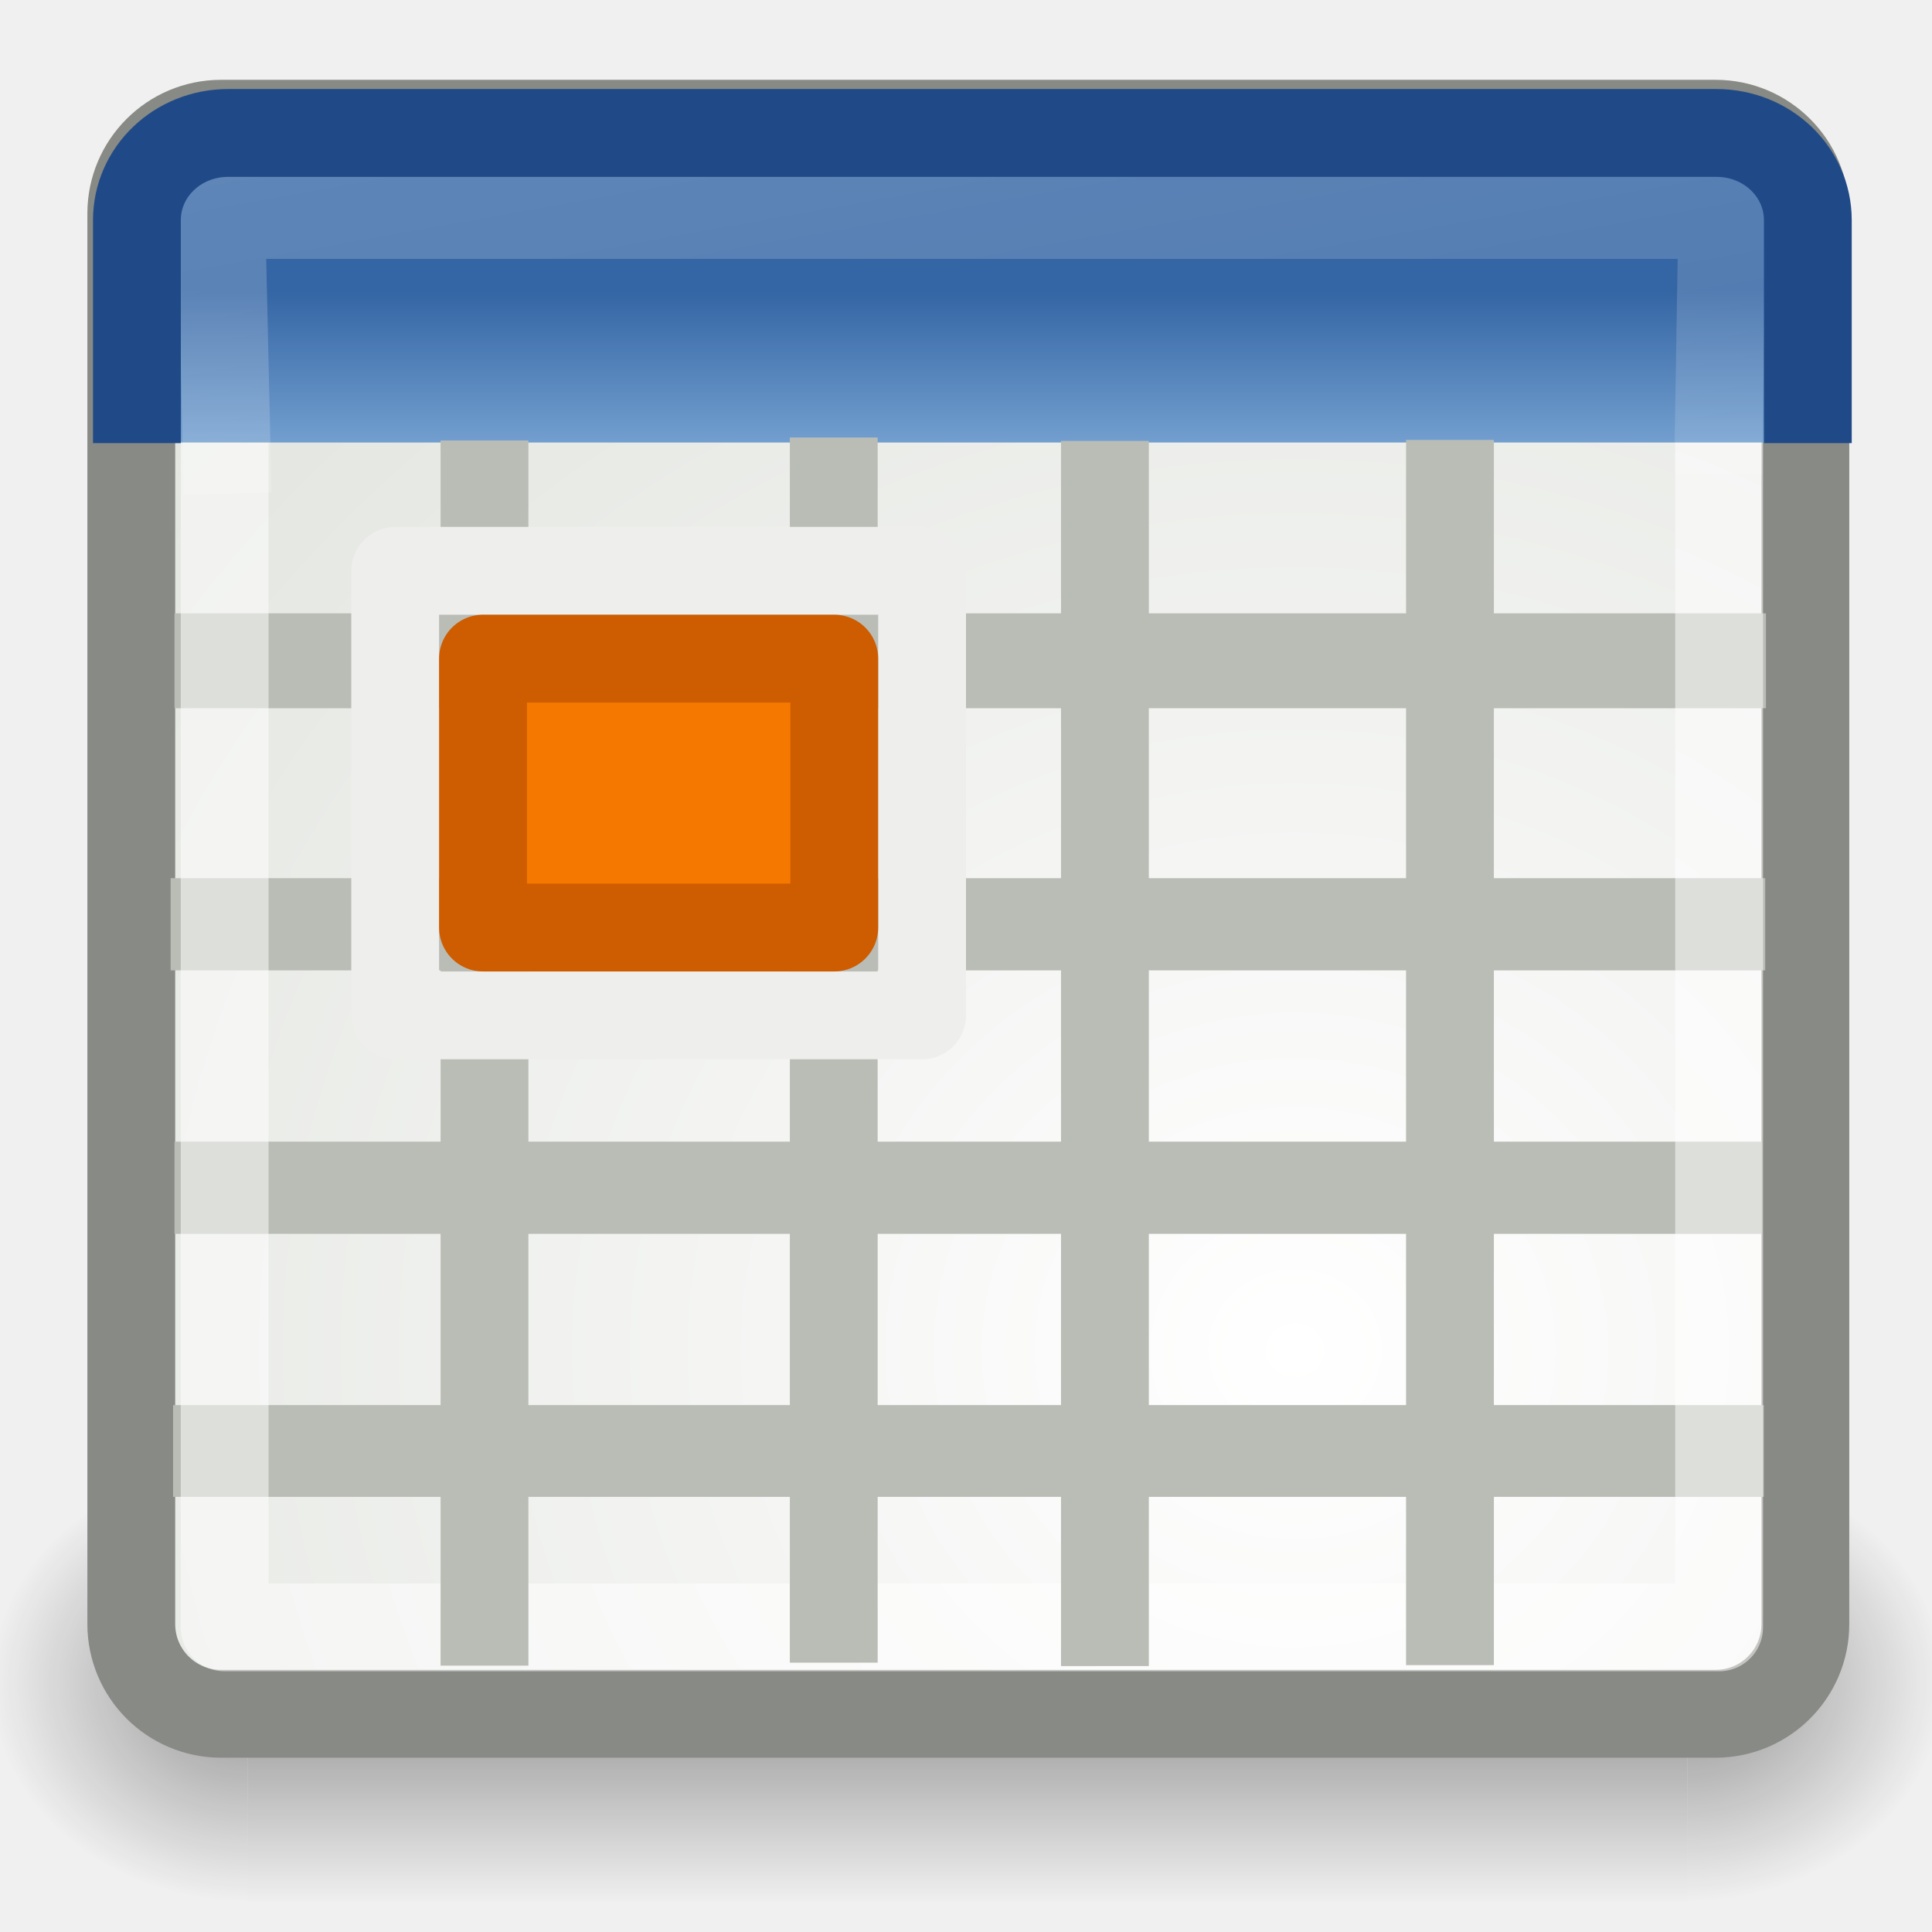
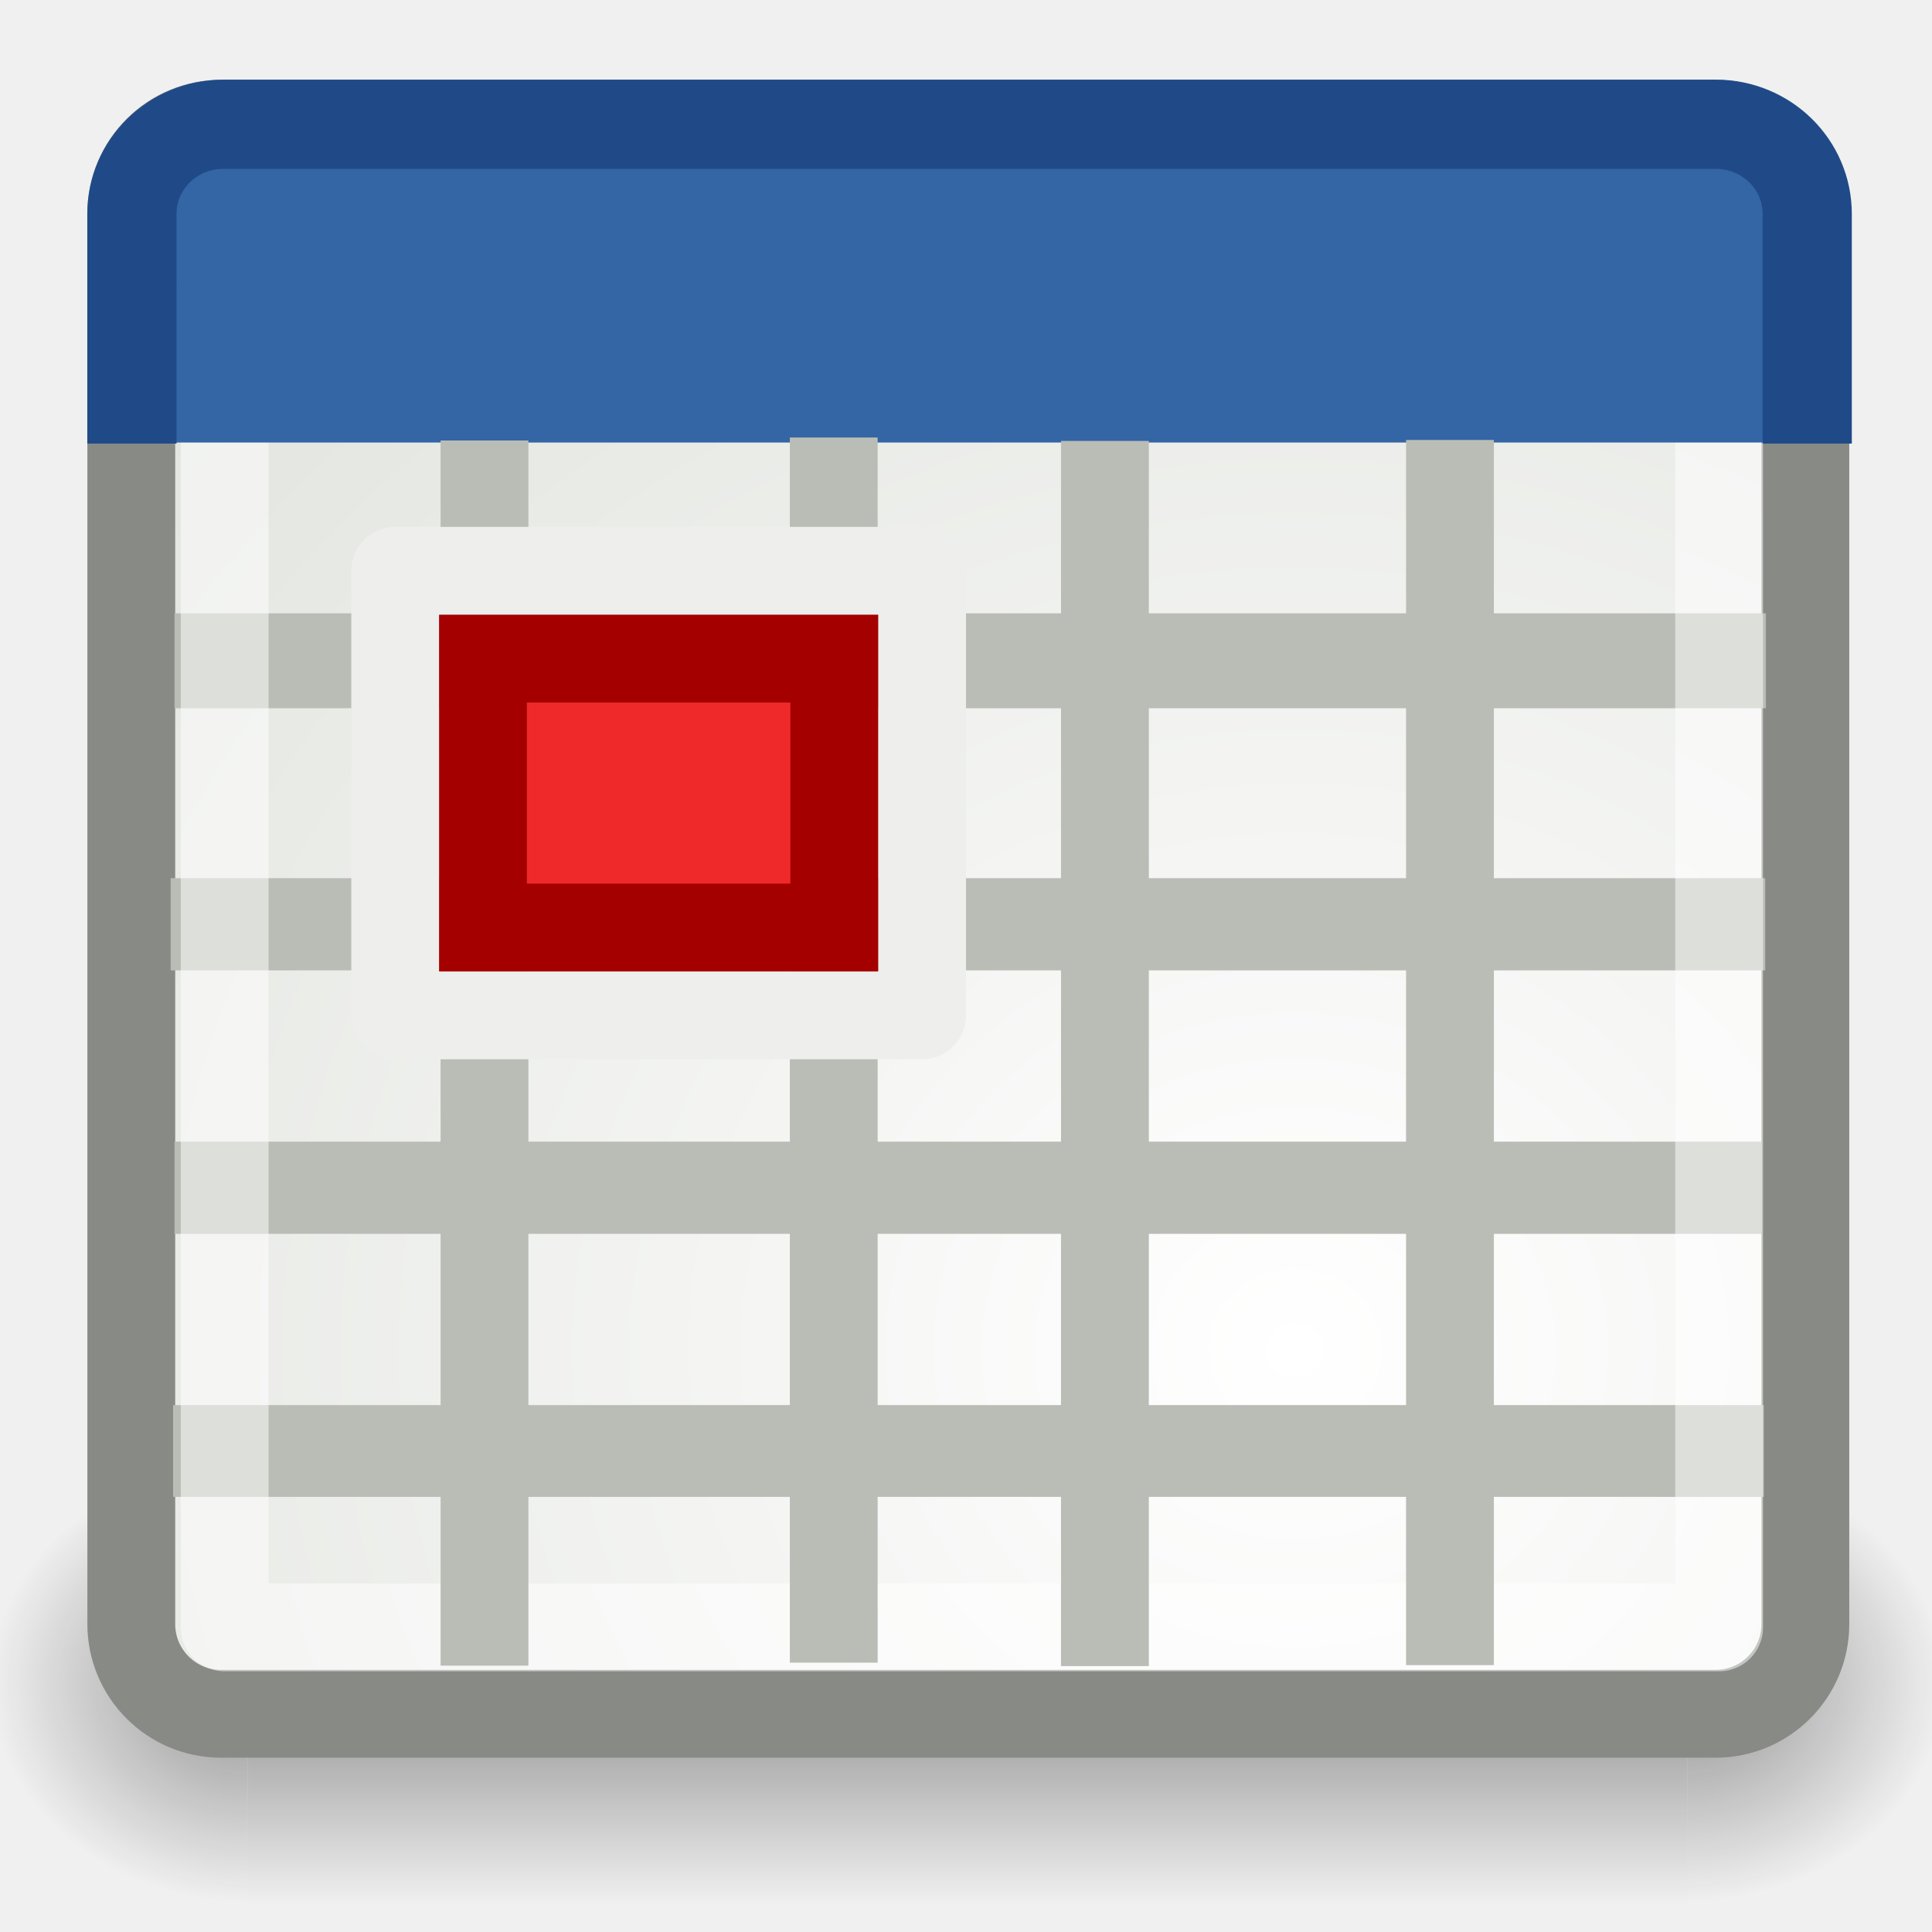
<svg xmlns="http://www.w3.org/2000/svg" xmlns:xlink="http://www.w3.org/1999/xlink" width="22" height="22" id="svg4908" version="1.0">
  <defs id="defs4910">
-     <linearGradient id="linearGradient5721">
-       <stop style="stop-color:#3465a4;stop-opacity:1" offset="0" id="stop5723" />
-       <stop style="stop-color:#729fcf;stop-opacity:1" offset="1" id="stop5725" />
-     </linearGradient>
    <linearGradient id="linearGradient3702">
      <stop style="stop-color:black;stop-opacity:0;" offset="0" id="stop3704" />
      <stop id="stop3710" offset="0.5" style="stop-color:black;stop-opacity:1;" />
      <stop style="stop-color:black;stop-opacity:0;" offset="1" id="stop3706" />
    </linearGradient>
    <linearGradient xlink:href="#linearGradient3702" id="linearGradient2098" gradientUnits="userSpaceOnUse" x1="25.058" y1="47.028" x2="25.058" y2="39.999" />
    <radialGradient xlink:href="#linearGradient3688" id="radialGradient2096" gradientUnits="userSpaceOnUse" gradientTransform="matrix(2.003784,0,0,1.4,-20.01187,-104.4)" cx="4.993" cy="43.5" fx="4.993" fy="43.5" r="2.5" />
    <linearGradient id="linearGradient3688">
      <stop style="stop-color:black;stop-opacity:1;" offset="0" id="stop3690" />
      <stop style="stop-color:black;stop-opacity:0;" offset="1" id="stop3692" />
    </linearGradient>
    <radialGradient xlink:href="#linearGradient3688" id="radialGradient2094" gradientUnits="userSpaceOnUse" gradientTransform="matrix(2.003784,0,0,1.4,27.98813,-17.4)" cx="4.993" cy="43.5" fx="4.993" fy="43.5" r="2.5" />
    <linearGradient id="linearGradient6956">
      <stop style="stop-color:#ffffff;stop-opacity:1" offset="0" id="stop6958" />
      <stop style="stop-color:#d3d7cf;stop-opacity:1" offset="1" id="stop6960" />
    </linearGradient>
    <radialGradient xlink:href="#linearGradient6956" id="radialGradient10802" gradientUnits="userSpaceOnUse" gradientTransform="matrix(2.920107,0,0,2.732559,58.86954,-25.66055)" cx="-15.113" cy="15.017" fx="-15.113" fy="15.017" r="9" />
-     <linearGradient id="linearGradient3177">
-       <stop style="stop-color:#ffffff;stop-opacity:1;" offset="0" id="stop3179" />
-       <stop style="stop-color:#ffffff;stop-opacity:0;" offset="1" id="stop3181" />
-     </linearGradient>
-     <linearGradient xlink:href="#linearGradient3177" id="linearGradient3183" x1="12.789" y1="0.211" x2="16.434" y2="19.431" gradientUnits="userSpaceOnUse" gradientTransform="matrix(0.8932504,0,0,0.8425764,0.4073914,-0.5013004)" />
    <linearGradient id="linearGradient3167">
      <stop style="stop-color:#eeeeec;stop-opacity:1;" offset="0" id="stop3169" />
      <stop style="stop-color:#eeeeec;stop-opacity:0;" offset="1" id="stop3171" />
    </linearGradient>
    <linearGradient xlink:href="#linearGradient3167" id="linearGradient3186" gradientUnits="userSpaceOnUse" x1="5.679" y1="-9.717" x2="17.825" y2="11.214" gradientTransform="matrix(0.670403,0,0,0.9224329,25.93939,0.3499054)" />
-     <linearGradient xlink:href="#linearGradient5721" id="linearGradient5727" x1="10.872" y1="3.306" x2="10.872" y2="5.045" gradientUnits="userSpaceOnUse" />
+     <linearGradient y2="39.999" x2="25.058" y1="47.028" x1="25.058" gradientUnits="userSpaceOnUse" id="linearGradient3426" xlink:href="#linearGradient3702" />
+     <radialGradient r="2.5" fy="43.5" fx="4.993" cy="43.5" cx="4.993" gradientTransform="matrix(2.003784,0,0,1.4,-20.01187,-104.4)" gradientUnits="userSpaceOnUse" id="radialGradient2096-2" xlink:href="#linearGradient3688" />
+     <radialGradient r="2.5" fy="43.5" fx="4.993" cy="43.5" cx="4.993" gradientTransform="matrix(2.003784,0,0,1.4,27.98813,-17.4)" gradientUnits="userSpaceOnUse" id="radialGradient2094-3" xlink:href="#linearGradient3688" />
+     <linearGradient gradientTransform="matrix(0.670403,0,0,0.9224329,25.93939,0.3499054)" y2="11.214" x2="17.825" y1="-9.717" x1="5.679" gradientUnits="userSpaceOnUse" id="linearGradient3432" xlink:href="#linearGradient3167" />
  </defs>
  <g id="layer1">
    <g id="g2043" transform="matrix(0.55625,0,0,0.555556,-2.334212,-4.450449)">
      <g style="display:inline" id="g2036">
        <g id="g3712" style="opacity:0.4" transform="matrix(1.052632,0,0,1.285713,-1.263158,-13.42854)">
          <rect y="40" x="38" height="7" width="5" id="rect2801" style="opacity:1;fill:url(#radialGradient2094);fill-opacity:1;stroke:none;stroke-width:1;stroke-linecap:round;stroke-linejoin:miter;stroke-miterlimit:4;stroke-dasharray:none;stroke-opacity:1" />
          <rect transform="scale(-1,-1)" y="-47" x="-10" height="7" width="5" id="rect3696" style="opacity:1;fill:url(#radialGradient2096);fill-opacity:1;stroke:none;stroke-width:1;stroke-linecap:round;stroke-linejoin:miter;stroke-miterlimit:4;stroke-dasharray:none;stroke-opacity:1" />
          <rect y="40" x="10" height="7" width="28" id="rect3700" style="opacity:1;fill:url(#linearGradient2098);fill-opacity:1;stroke:none;stroke-width:1;stroke-linecap:round;stroke-linejoin:miter;stroke-miterlimit:4;stroke-dasharray:none;stroke-opacity:1" />
        </g>
      </g>
    </g>
    <rect style="opacity:1;fill:url(#radialGradient10802);fill-opacity:1;fill-rule:evenodd;stroke:#888a85;stroke-width:1;stroke-linecap:round;stroke-linejoin:round;stroke-miterlimit:4;stroke-dasharray:none;stroke-dashoffset:0.7;stroke-opacity:1" id="rect5985" width="19.063" height="18.106" x="1.495" y="1.409" rx="1.022" ry="1.022" />
    <rect style="opacity:1;fill:#babdb6;fill-opacity:1;stroke:none;stroke-width:1;stroke-miterlimit:4;stroke-dasharray:none;stroke-opacity:1" id="rect3157" width="1.045" height="18.114" x="16" y="-20.085" transform="matrix(0,1,-1,0,0,0)" />
    <rect style="opacity:1;fill:#babdb6;fill-opacity:1;stroke:none;stroke-width:1;stroke-miterlimit:4;stroke-dasharray:none;stroke-opacity:1" id="rect3159" width="1.05" height="18.07" x="13" y="-20.057" transform="matrix(0,1,-1,0,0,0)" />
    <rect style="opacity:1;fill:#babdb6;fill-opacity:1;stroke:none;stroke-width:1;stroke-miterlimit:4;stroke-dasharray:none;stroke-opacity:1" id="rect3161" width="1.05" height="18.158" x="10" y="-20.101" transform="matrix(0,1,-1,0,0,0)" />
    <rect style="opacity:1;fill:#babdb6;fill-opacity:1;stroke:none;stroke-width:1;stroke-miterlimit:4;stroke-dasharray:none;stroke-opacity:1" id="rect3163" width="1.081" height="18.122" x="6.984" y="-20.109" transform="matrix(0,1,-1,0,0,0)" />
    <rect style="opacity:0.51;fill:none;fill-opacity:1;fill-rule:evenodd;stroke:#ffffff;stroke-width:1;stroke-linecap:round;stroke-linejoin:round;stroke-miterlimit:4;stroke-dasharray:none;stroke-dashoffset:0.7;stroke-opacity:1" id="rect6964" width="17.018" height="15.979" x="2.558" y="2.552" rx="0" ry="0" />
-     <rect style="opacity:1;fill:url(#linearGradient5727);fill-opacity:1;stroke:none;stroke-width:1;stroke-miterlimit:4;stroke-dasharray:none;stroke-opacity:1" id="rect3143" width="18.101" height="3.217" x="2.003" y="1.822" />
-     <path style="opacity:0.222;fill:none;fill-opacity:1;stroke:url(#linearGradient3183);stroke-width:1;stroke-miterlimit:4;stroke-opacity:1" d="M 2.592,5.62 L 2.52,2.448 L 19.612,2.448 L 19.564,5.397" id="rect3175" />
-     <path style="fill:none;fill-opacity:1;stroke:#204a87;stroke-width:1;stroke-linecap:butt;stroke-linejoin:miter;stroke-miterlimit:4;stroke-dashoffset:0;stroke-opacity:1" d="M 1.559,5.046 L 1.559,2.507 C 1.559,1.957 2.022,1.514 2.598,1.514 L 19.546,1.514 C 20.122,1.514 20.586,1.957 20.586,2.507 L 20.586,5.046" id="rect10804" />
+     <rect style="opacity:1;fill:#3465a4;fill-opacity:1;stroke:none;stroke-width:1;stroke-miterlimit:4;stroke-dasharray:none;stroke-opacity:1" id="rect3143" width="18.101" height="3.217" x="2.003" y="1.822" />
+     <path style="opacity:0.222;fill:none;fill-opacity:1;stroke:#3465a4;stroke-width:0.883;stroke-miterlimit:4;stroke-opacity:1" d="m 2.551,4.834 -0.072,-2.46 17.175,0 -0.049,2.287" id="rect3175" />
+     <path style="fill:none;fill-opacity:1;stroke:#204a87;stroke-width:1.016;stroke-linecap:butt;stroke-linejoin:miter;stroke-miterlimit:4;stroke-dashoffset:0;stroke-opacity:1" d="m 1.502,5.051 0,-2.614 c 0,-0.566 0.465,-1.022 1.042,-1.022 l 16.993,0 c 0.577,0 1.042,0.456 1.042,1.022 l 0,2.614" id="rect10804" />
    <path style="fill:none;fill-rule:evenodd;stroke:#babdb6;stroke-width:1px;stroke-linecap:butt;stroke-linejoin:miter;stroke-opacity:1" d="M 5.517,5.016 L 5.517,18.967" id="path5093" />
    <path style="fill:none;fill-rule:evenodd;stroke:#babdb6;stroke-width:1px;stroke-linecap:butt;stroke-linejoin:miter;stroke-opacity:1" d="M 9.494,4.982 L 9.494,18.933" id="path5765" />
    <path style="fill:none;fill-rule:evenodd;stroke:#babdb6;stroke-width:1px;stroke-linecap:butt;stroke-linejoin:miter;stroke-opacity:1" d="M 12.582,5.021 L 12.582,18.972" id="path5767" />
    <path style="fill:none;fill-rule:evenodd;stroke:#babdb6;stroke-width:1px;stroke-linecap:butt;stroke-linejoin:miter;stroke-opacity:1" d="M 16.511,5.01 L 16.511,18.961" id="path5769" />
    <rect style="opacity:1;fill:none;fill-opacity:1;stroke:#eeeeec;stroke-width:1;stroke-linecap:round;stroke-linejoin:round;stroke-miterlimit:4;stroke-dasharray:none;stroke-opacity:1" id="rect2203" width="6" height="5.062" x="4.5" y="6.5" />
-     <rect style="opacity:1;fill:#f57900;fill-opacity:1.0;stroke:#ce5c00;stroke-width:1;stroke-linecap:round;stroke-linejoin:round;stroke-miterlimit:4;stroke-dasharray:none;stroke-opacity:1" id="rect3176" width="4" height="3.062" x="5.5" y="7.5" />
+     <rect style="opacity:1;fill:#ef2929;fill-opacity:1;stroke:#a40000;stroke-width:1;stroke-linecap:round;stroke-linejoin:miter;stroke-miterlimit:4;stroke-dasharray:none;stroke-opacity:1" id="rect3176" width="4" height="3.062" x="5.5" y="7.5" ry="0" />
  </g>
</svg>
